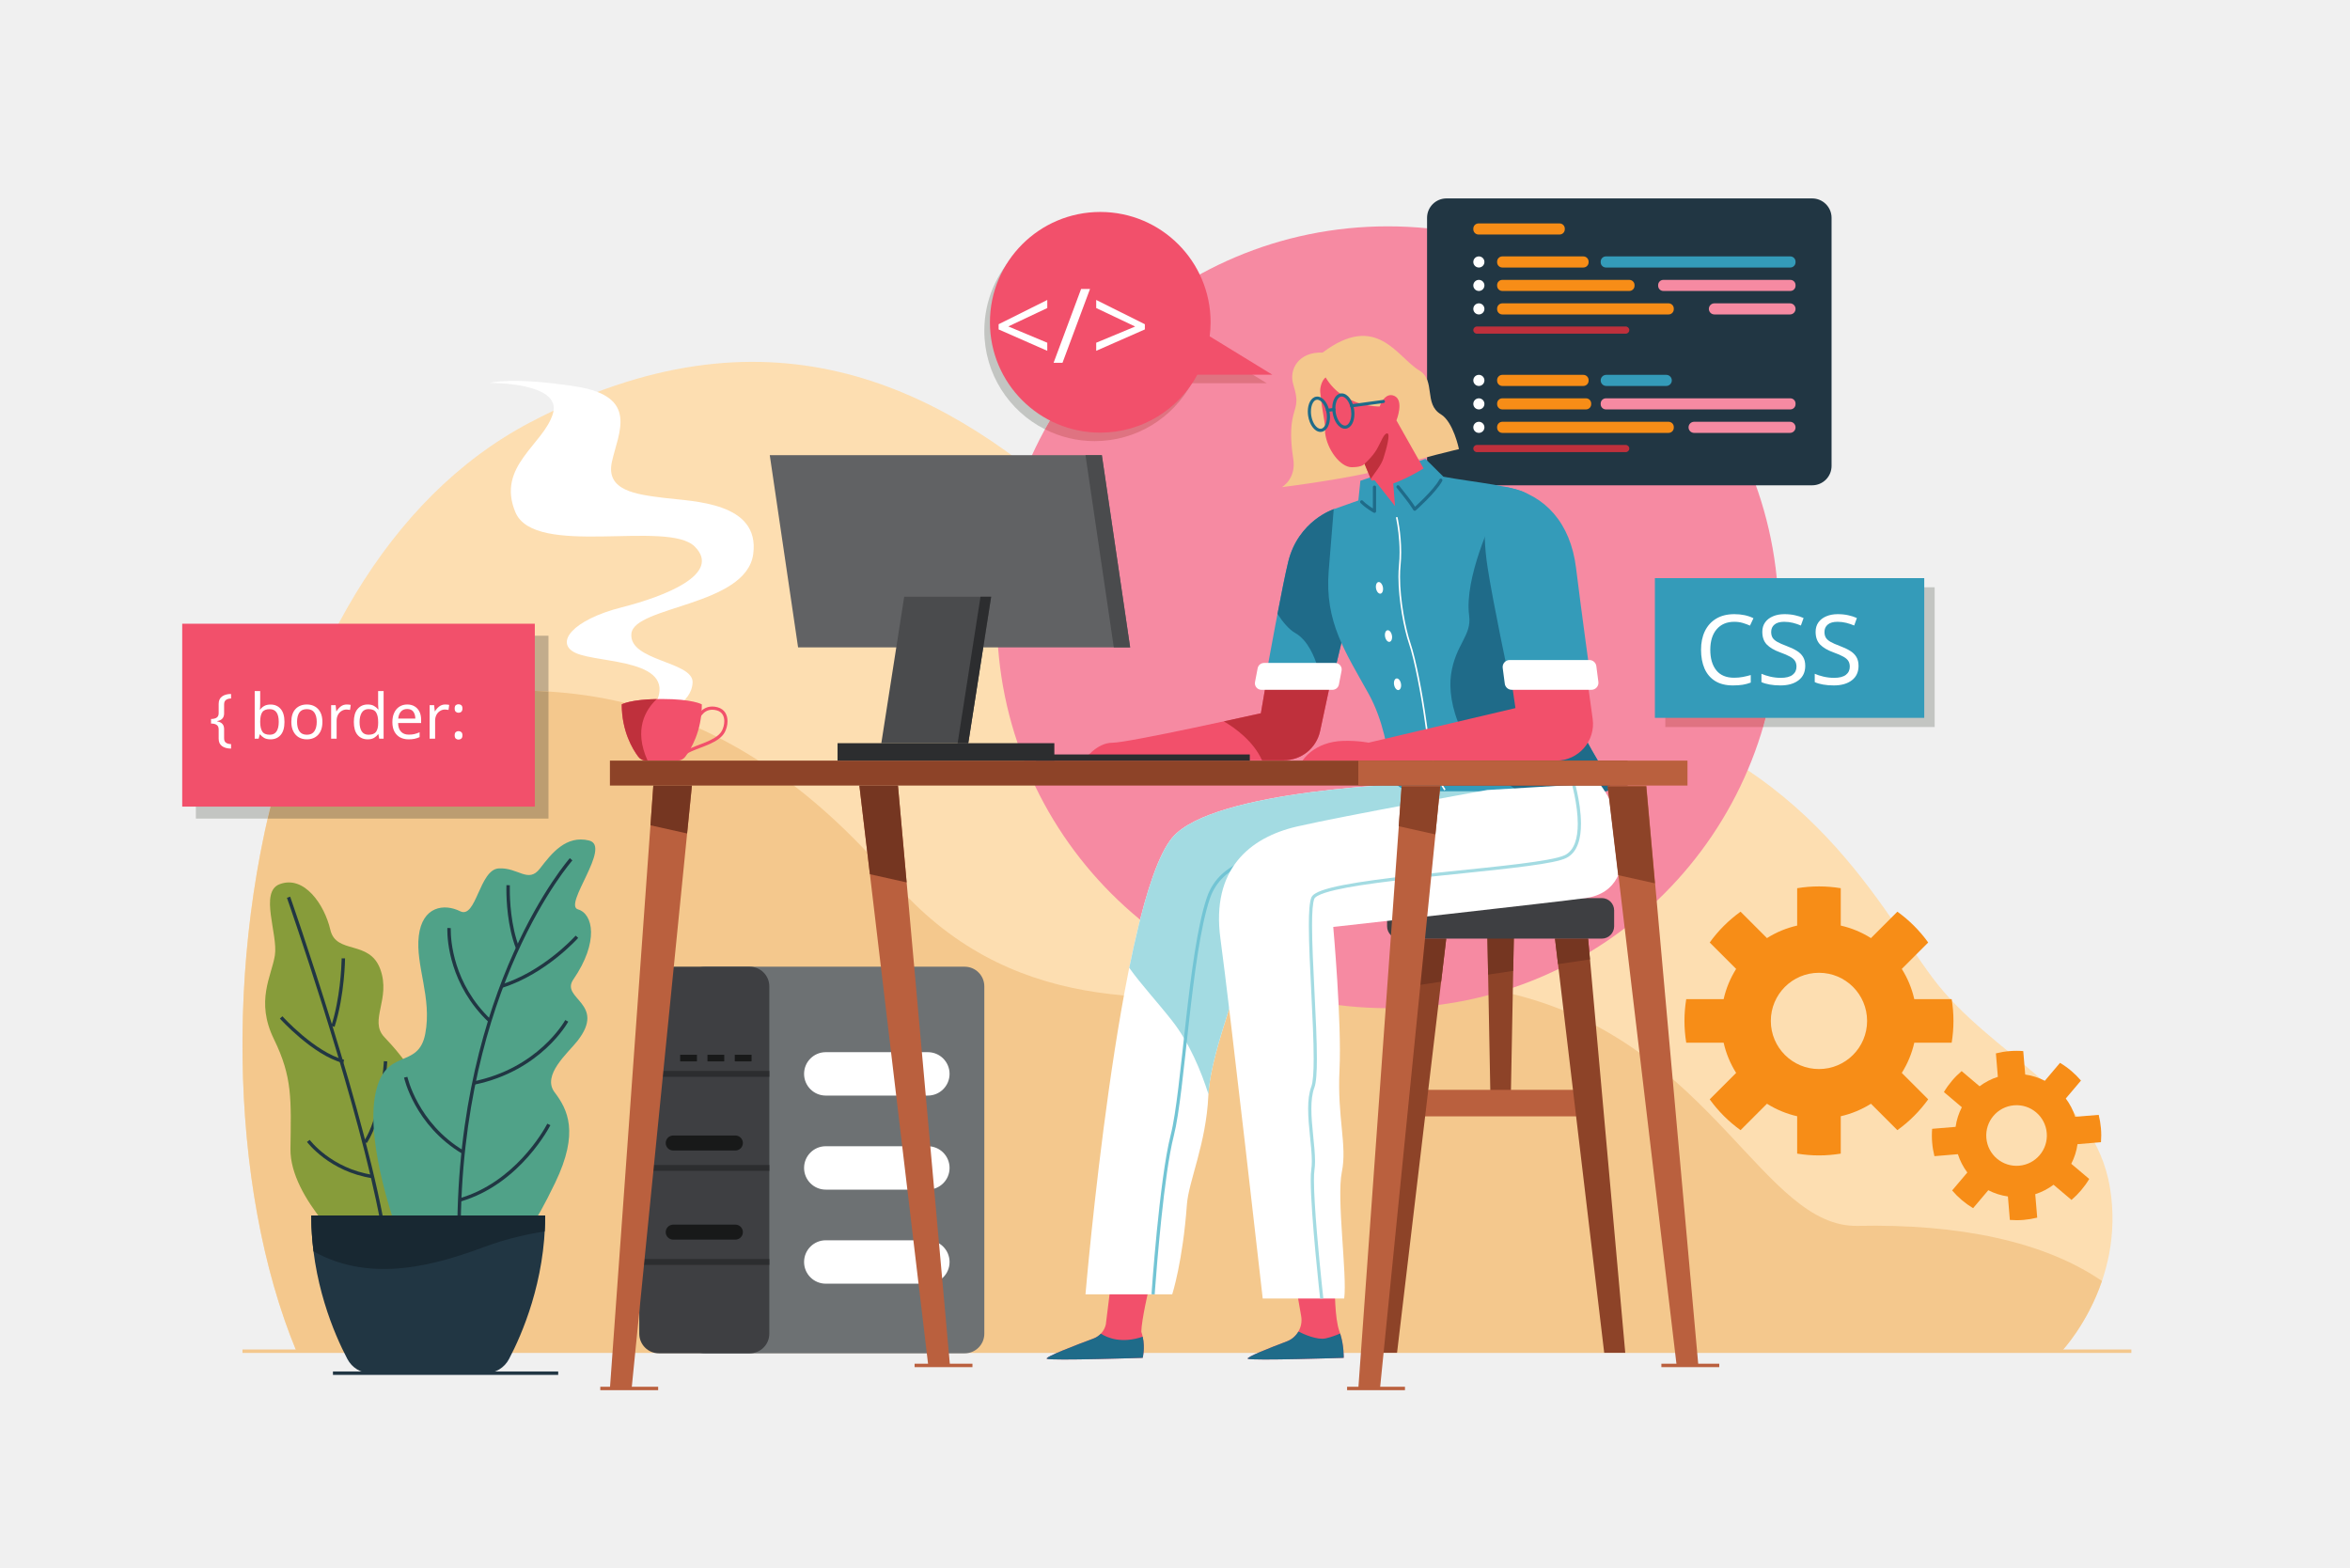
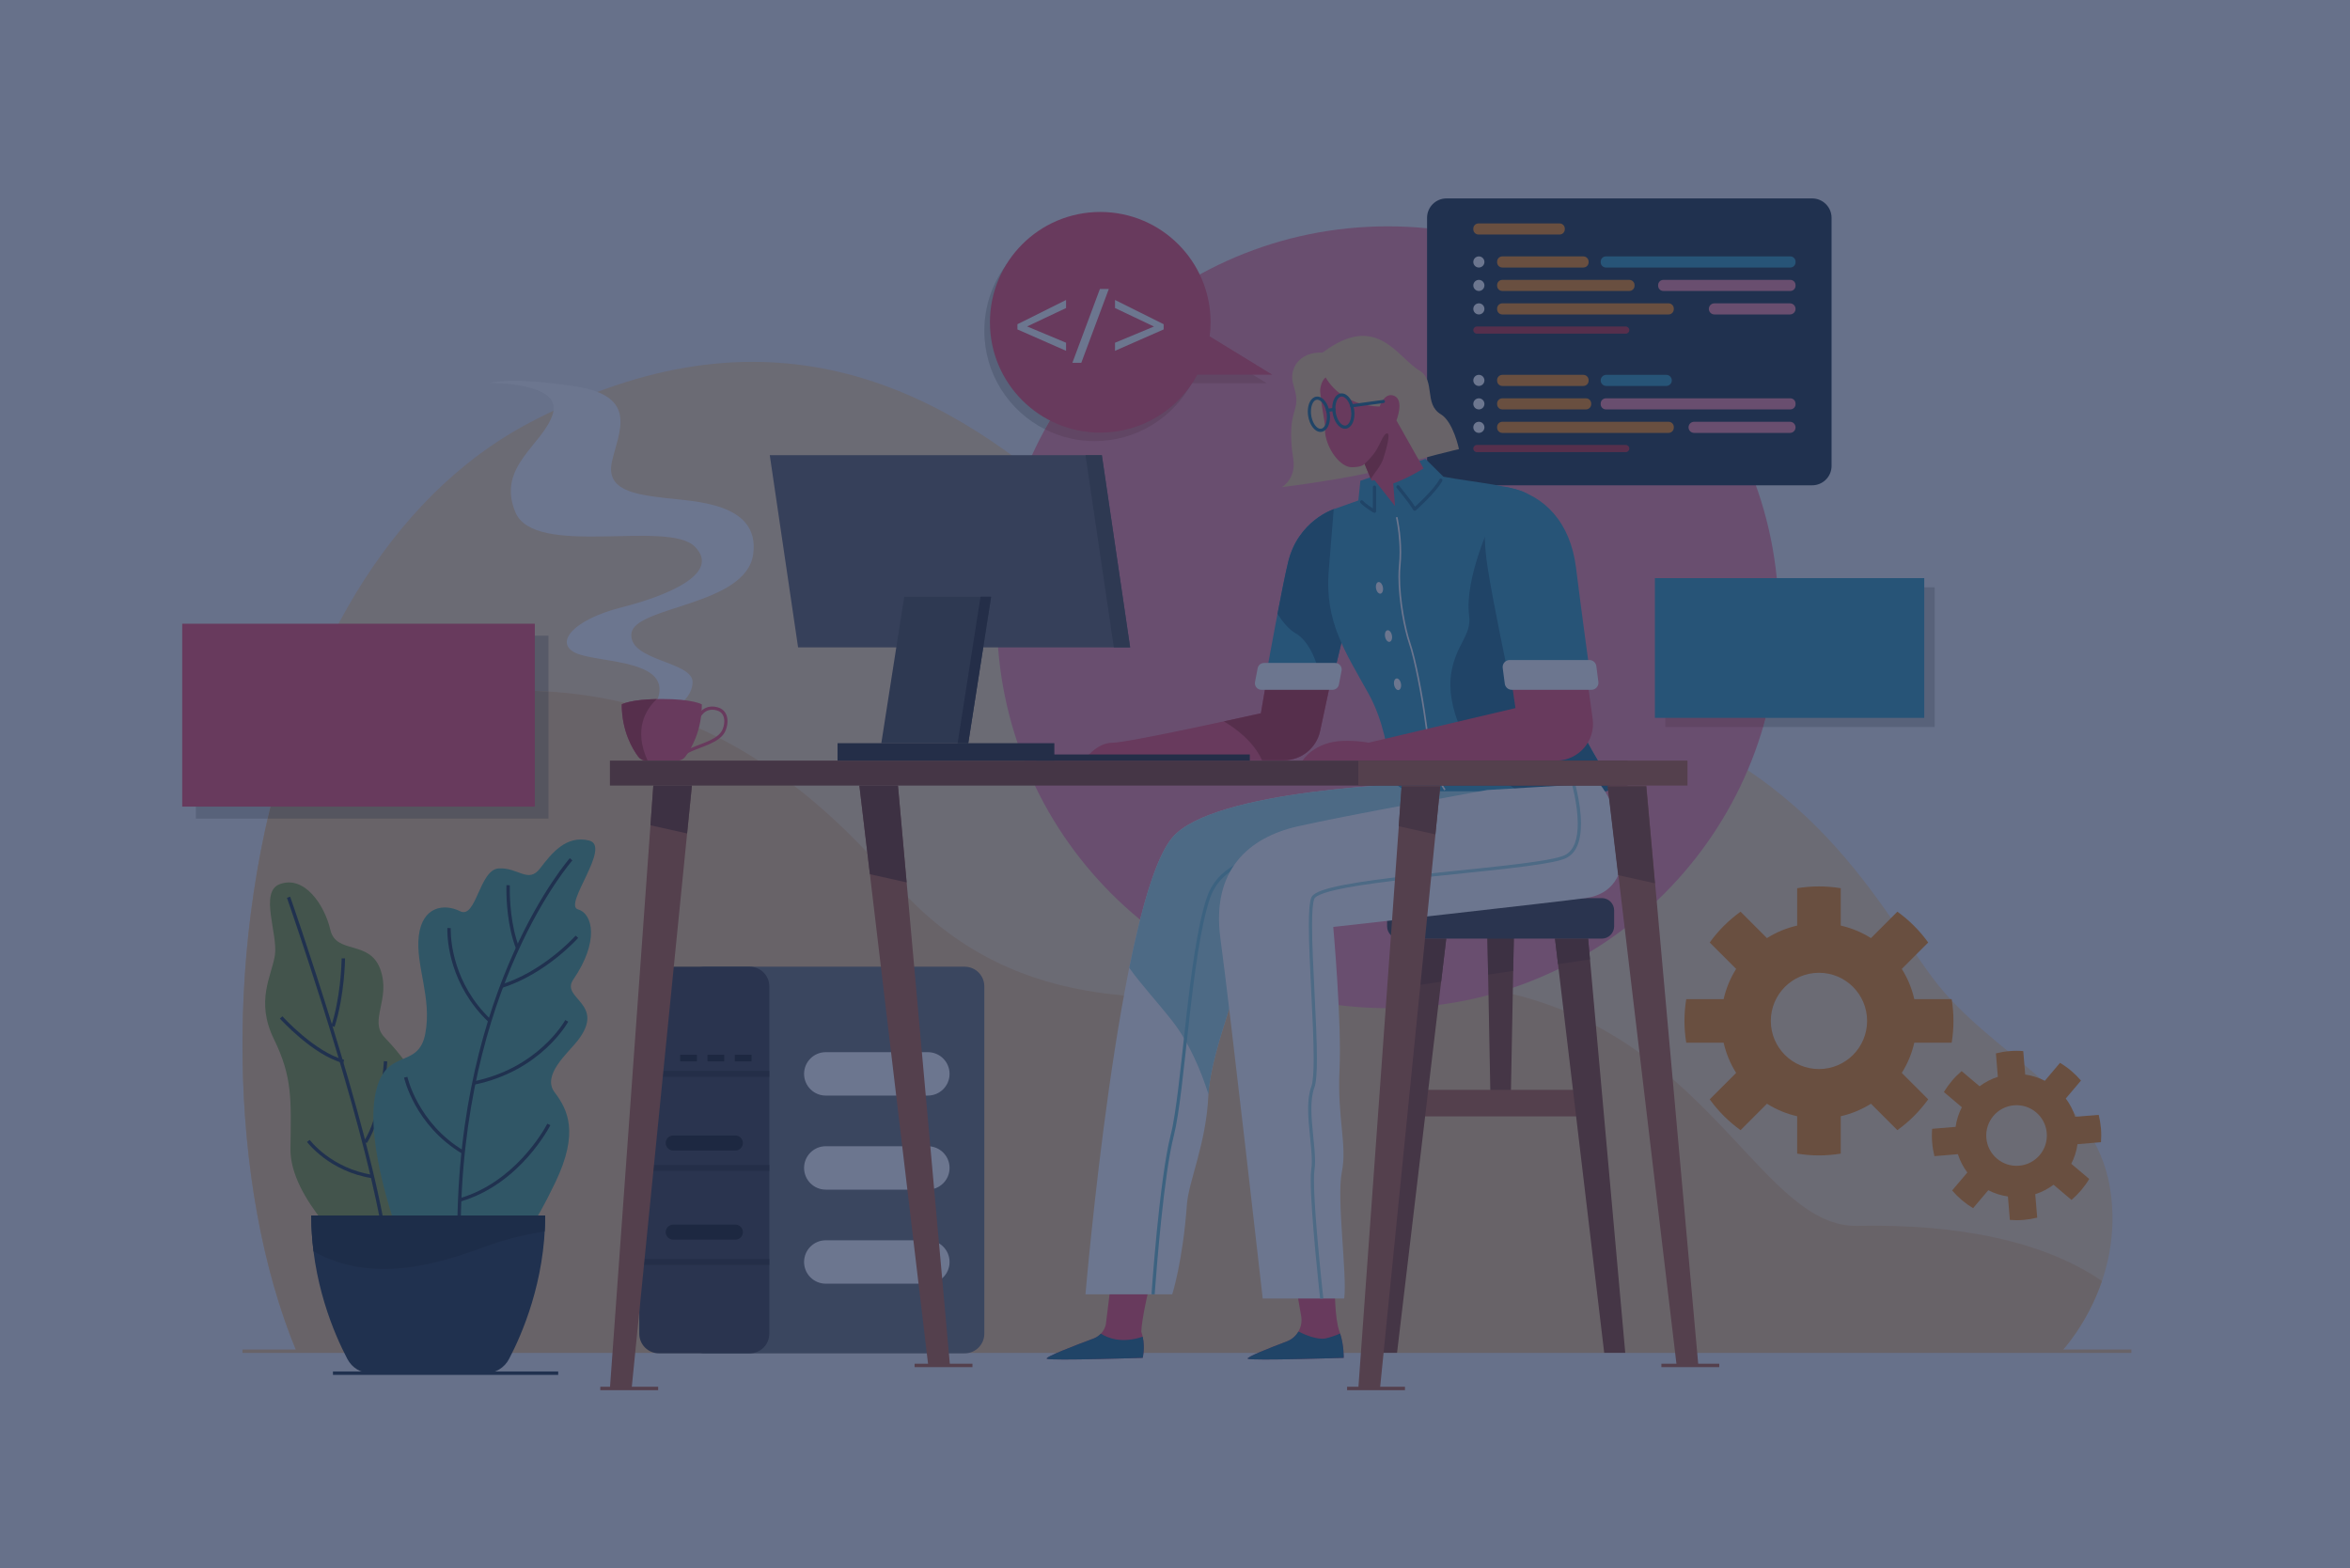
<svg xmlns="http://www.w3.org/2000/svg" viewBox="0 0 1000 667" width="1000" height="667">
  <style>
		tspan { white-space:pre }
		.shp0 { fill: #fddeb1 } 
		.shp1 { fill: #f4c88d } 
		.shp2 { fill: #f68aa2 } 
		.shp3 { fill: #213643 } 
		.shp4 { fill: #f78d17 } 
		.shp5 { fill: #349bb9 } 
		.shp6 { fill: #ffffff } 
		.shp7 { fill: #bf303c } 
		.shp8 { fill: #8d4328 } 
		.shp9 { fill: #ba603e } 
		.shp10 { fill: #753621 } 
		.shp11 { fill: #3e3f42 } 
		.shp12 { fill: #f2506b } 
		.shp13 { fill: #1f6b89 } 
		.shp14 { fill: #a3dbe2 } 
		.shp15 { fill: #72c4d4 } 
		.shp16 { fill: #6d7173 } 
		.shp17 { fill: #2c2d2f } 
		.shp18 { fill: #181919 } 
		.shp19 { fill: #879c3a } 
		.shp20 { fill: #50a288 } 
		.shp21 { fill: #182832 } 
		.shp22 { fill: #c3c5c2 } 
		.shp23 { fill: #df7381 } 
		.txt24 { font-size: 33px;fill: #ffffff;font-family: "' Open  Sans'" } 
		.shp25 { fill: #616264 } 
		.shp26 { fill: #4a4b4d } 
- 		.txt27 { font-size: 31px;fill: #ffffff;font-weight: 400;font-family: "AbrilFatface-Regular", "Abril Fatface" } 
- 		.shp28 { fill: #c2ac8c } 
- 		.shp29 { fill: #bc9d71 } 
- 		.txt30 { font-size: 20px;fill: #ffffff;font-family: "' Open  Sans'" } 
+ 		.shp27 { fill: #c2ac8c } 
+ 		.shp28 { fill: #bc9d71 } 
+ 		.shp29 { opacity: 0.659;fill: #202f55 } 
	</style>
  <g id="g10">
    <g id="g12">
      <path id="path18" class="shp0" d="M126.14 574.95L877.31 574.95C877.31 574.95 904.68 546.34 897.84 505.29C890.99 464.24 847.21 449.19 822.58 416.35C797.95 383.51 766.48 316.7 667.97 297.43C569.45 278.16 513.17 265.22 455.8 214.22C398.42 163.23 325.56 127.24 225.62 179.71C102.42 244.41 78.25 459.55 126.14 574.95Z" />
      <path id="path20" class="shp1" d="M894.45 545.07C869.84 528.26 833.82 520.72 790.47 521.62C750.49 522.44 729.14 446.01 647.28 423.9C618.04 416 585.31 418.81 551.83 421.61C491.57 426.66 428.84 431.71 379.54 374.37C309.09 292.43 229.9 275.83 124.15 311.95C94.59 399.27 97.23 505.28 126.14 574.95L877.31 574.95C877.31 574.95 888.11 563.65 894.45 545.07Z" />
      <path id="path22" class="shp1" d="M103.18 575.68L906.96 575.68L906.96 574.22L103.18 574.22L103.18 575.68Z" />
      <path id="path24" class="shp2" d="M756.9 262.65C756.9 354.52 682.42 428.99 590.56 428.99C498.69 428.99 424.22 354.52 424.22 262.65C424.22 170.79 498.69 96.31 590.56 96.31C682.42 96.31 756.9 170.79 756.9 262.65" />
      <path id="path26" class="shp3" d="M771.13 206.5L615.51 206.5C610.96 206.5 607.26 202.81 607.26 198.25L607.26 92.68C607.26 88.13 610.96 84.43 615.51 84.43L771.13 84.43C775.69 84.43 779.39 88.13 779.39 92.68L779.39 198.25C779.39 202.81 775.69 206.5 771.13 206.5Z" />
      <path id="path28" class="shp4" d="M663.65 99.79L629.17 99.79C627.94 99.79 626.94 98.8 626.94 97.57L626.94 97.29C626.94 96.06 627.94 95.07 629.17 95.07L663.65 95.07C664.88 95.07 665.87 96.06 665.87 97.29L665.87 97.57C665.87 98.8 664.88 99.79 663.65 99.79Z" />
      <path id="path30" class="shp4" d="M673.77 113.83L639.29 113.83C638.07 113.83 637.07 112.83 637.07 111.61L637.07 111.33C637.07 110.1 638.07 109.1 639.29 109.1L673.77 109.1C675 109.1 676 110.1 676 111.33L676 111.61C676 112.83 675 113.83 673.77 113.83" />
      <path id="path32" class="shp5" d="M761.84 113.83L683.37 113.83C682.14 113.83 681.14 112.83 681.14 111.61L681.14 111.33C681.14 110.1 682.14 109.1 683.37 109.1L761.84 109.1C763.07 109.1 764.06 110.1 764.06 111.33L764.06 111.61C764.06 112.83 763.07 113.83 761.84 113.83" />
      <path id="path34" class="shp4" d="M693.32 123.81L639.29 123.81C638.07 123.81 637.07 122.82 637.07 121.59L637.07 121.31C637.07 120.08 638.07 119.09 639.29 119.09L693.32 119.09C694.55 119.09 695.55 120.08 695.55 121.31L695.55 121.59C695.55 122.82 694.55 123.81 693.32 123.81Z" />
      <path id="path36" class="shp2" d="M761.84 123.81L707.81 123.81C706.58 123.81 705.59 122.82 705.59 121.59L705.59 121.31C705.59 120.08 706.58 119.09 707.81 119.09L761.84 119.09C763.07 119.09 764.06 120.08 764.06 121.31L764.06 121.59C764.06 122.82 763.07 123.81 761.84 123.81Z" />
      <path id="path38" class="shp4" d="M710.03 133.8L639.29 133.8C638.07 133.8 637.07 132.81 637.07 131.58L637.07 131.3C637.07 130.07 638.07 129.07 639.29 129.07L710.03 129.07C711.26 129.07 712.25 130.07 712.25 131.3L712.25 131.58C712.25 132.81 711.26 133.8 710.03 133.8Z" />
      <path id="path40" class="shp2" d="M761.7 133.8L729.53 133.8C728.23 133.8 727.17 132.74 727.17 131.44C727.17 130.13 728.23 129.07 729.53 129.07L761.7 129.07C763.01 129.07 764.06 130.13 764.06 131.44C764.06 132.74 763.01 133.8 761.7 133.8Z" />
      <path id="path42" class="shp6" d="M631.67 111.47C631.67 112.77 630.61 113.83 629.31 113.83C628 113.83 626.94 112.77 626.94 111.47C626.94 110.16 628 109.1 629.31 109.1C630.61 109.1 631.67 110.16 631.67 111.47Z" />
      <path id="path44" class="shp6" d="M631.67 121.45C631.67 122.76 630.61 123.81 629.31 123.81C628 123.81 626.94 122.76 626.94 121.45C626.94 120.15 628 119.09 629.31 119.09C630.61 119.09 631.67 120.15 631.67 121.45Z" />
      <path id="path46" class="shp6" d="M631.67 131.44C631.67 132.74 630.61 133.8 629.31 133.8C628 133.8 626.94 132.74 626.94 131.44C626.94 130.13 628 129.07 629.31 129.07C630.61 129.07 631.67 130.13 631.67 131.44Z" />
      <path id="path48" class="shp7" d="M691.81 141.98L628.46 141.98C627.63 141.98 626.94 141.3 626.94 140.46C626.94 139.62 627.63 138.94 628.46 138.94L691.81 138.94C692.64 138.94 693.32 139.62 693.32 140.46C693.32 141.3 692.64 141.98 691.81 141.98Z" />
      <path id="path50" class="shp4" d="M673.77 164.23L639.29 164.23C638.07 164.23 637.07 163.23 637.07 162.01L637.07 161.72C637.07 160.5 638.07 159.5 639.29 159.5L673.77 159.5C675 159.5 676 160.5 676 161.72L676 162.01C676 163.23 675 164.23 673.77 164.23" />
      <path id="path52" class="shp5" d="M709.05 164.23L683.51 164.23C682.2 164.23 681.14 163.17 681.14 161.86C681.14 160.56 682.2 159.5 683.51 159.5L709.05 159.5C710.35 159.5 711.41 160.56 711.41 161.86C711.41 163.17 710.35 164.23 709.05 164.23Z" />
      <path id="path54" class="shp4" d="M674.89 174.21L639.29 174.21C638.07 174.21 637.07 173.22 637.07 171.99L637.07 171.71C637.07 170.48 638.07 169.49 639.29 169.49L674.89 169.49C676.11 169.49 677.11 170.48 677.11 171.71L677.11 171.99C677.11 173.22 676.11 174.21 674.89 174.21Z" />
      <path id="path56" class="shp2" d="M761.84 174.21L683.37 174.21C682.14 174.21 681.14 173.22 681.14 171.99L681.14 171.71C681.14 170.48 682.14 169.49 683.37 169.49L761.84 169.49C763.07 169.49 764.06 170.48 764.06 171.71L764.06 171.99C764.06 173.22 763.07 174.21 761.84 174.21" />
      <path id="path58" class="shp4" d="M710.03 184.2L639.29 184.2C638.07 184.2 637.07 183.2 637.07 181.98L637.07 181.7C637.07 180.47 638.07 179.47 639.29 179.47L710.03 179.47C711.26 179.47 712.25 180.47 712.25 181.7L712.25 181.98C712.25 183.2 711.26 184.2 710.03 184.2Z" />
      <path id="path60" class="shp2" d="M761.7 184.2L720.89 184.2C719.59 184.2 718.53 183.14 718.53 181.84C718.53 180.53 719.59 179.47 720.89 179.47L761.7 179.47C763.01 179.47 764.06 180.53 764.06 181.84C764.06 183.14 763.01 184.2 761.7 184.2Z" />
      <path id="path62" class="shp6" d="M631.67 161.86C631.67 163.17 630.61 164.23 629.31 164.23C628 164.23 626.94 163.17 626.94 161.86C626.94 160.56 628 159.5 629.31 159.5C630.61 159.5 631.67 160.56 631.67 161.86Z" />
      <path id="path64" class="shp6" d="M631.67 171.85C631.67 173.16 630.61 174.21 629.31 174.21C628 174.21 626.94 173.16 626.94 171.85C626.94 170.55 628 169.49 629.31 169.49C630.61 169.49 631.67 170.55 631.67 171.85Z" />
      <path id="path66" class="shp6" d="M631.67 181.84C631.67 183.14 630.61 184.2 629.31 184.2C628 184.2 626.94 183.14 626.94 181.84C626.94 180.53 628 179.47 629.31 179.47C630.61 179.47 631.67 180.53 631.67 181.84Z" />
      <path id="path68" class="shp7" d="M691.81 192.38L628.46 192.38C627.63 192.38 626.94 191.7 626.94 190.86C626.94 190.02 627.63 189.34 628.46 189.34L691.81 189.34C692.64 189.34 693.32 190.02 693.32 190.86C693.32 191.7 692.64 192.38 691.81 192.38Z" />
      <path id="path70" class="shp8" d="M642.92 466.07L634.21 466.07L632.86 394.42L644.27 394.42L642.92 466.07" />
      <path id="path72" class="shp9" d="M676.65 475.02L600.48 475.02L600.48 463.74L676.65 463.74L676.65 475.02Z" />
      <path id="path74" class="shp8" d="M661.7 399.39L682.64 575.63L691.6 575.63L675.79 399.39L661.7 399.39Z" />
      <path id="path76" class="shp8" d="M615.42 399.39L594.49 575.63L585.53 575.63L601.34 399.39L615.42 399.39Z" />
      <path id="path78" class="shp10" d="M644.27 394.42L632.86 394.42L633.24 414.72L643.91 413.12L644.27 394.42Z" />
      <path id="path80" class="shp10" d="M613.25 417.72L615.42 399.39L601.34 399.39L599.51 419.78L613.25 417.72Z" />
      <path id="path82" class="shp10" d="M675.79 399.39L661.7 399.39L662.99 410.26L676.58 408.23L675.79 399.39Z" />
      <path id="path84" class="shp11" d="M681.62 399.39L595.5 399.39C592.6 399.39 590.25 397.04 590.25 394.14L590.25 387.4C590.25 384.5 592.6 382.15 595.5 382.15L681.62 382.15C684.52 382.15 686.87 384.5 686.87 387.4L686.87 394.14C686.87 397.04 684.52 399.39 681.62 399.39Z" />
      <path id="path86" class="shp12" d="M568.03 547.78C568.03 547.78 567.89 560.89 569.95 566.44C572 572 571.78 577.78 571.78 577.78C571.78 577.78 532.57 579.06 531 578.17C529.99 577.6 540.13 573.6 547.56 570.79C551.92 569.14 554.49 564.62 553.69 560.03L551.56 547.78L568.03 547.78" />
      <path id="path88" class="shp12" d="M489 547.78C489 547.78 485.72 561.65 485.67 566.67C487.67 572.44 486.25 577.78 486.25 577.78C486.25 577.78 447.05 579.06 445.47 578.17C444.3 577.51 458.13 572.23 465.34 569.55C467.97 568.57 469.93 566.33 470.56 563.59L472.52 547.78L489 547.78" />
      <path id="path90" class="shp1" d="M562.81 150.03C552.61 149.6 548.37 157.23 550.33 163.56C552.99 172.11 551.02 172.69 549.94 178.51C548.86 184.32 549.7 191.23 550.33 195.27C551.67 203.77 545.5 207.28 545.5 207.28C545.5 207.28 576.18 203.47 590.56 199.17C604.94 194.86 620.83 191.1 620.83 191.1C620.83 191.1 618.47 179.49 613.11 176.27C605.77 171.85 611.04 161.91 604 157.67C594.33 151.83 585.87 132.69 562.81 150.03Z" />
      <path id="path92" class="shp5" d="M567.54 216.67C567.54 216.67 552.46 221.5 548.17 239.07C545.47 250.14 539.34 284.22 539.34 284.22L568.25 284.22C568.25 284.22 575.16 255.99 577.35 244C579.53 232.01 573.75 217.63 567.54 216.67" />
      <path id="path94" class="shp12" d="M566.65 288.21L561.75 311.07C560.19 318.33 553.77 323.51 546.35 323.51L461.3 323.51C461.3 323.51 466.45 316.03 473.39 316.04C480.32 316.04 536.54 303.5 536.54 303.5L539.16 288.21L566.65 288.21" />
      <path id="path96" class="shp7" d="M539.16 288.21L536.54 303.5C536.54 303.5 529.84 305 520.79 306.95C525.67 309.83 533.36 315.38 537.03 323.51L546.35 323.51C553.77 323.51 560.19 318.33 561.75 311.07L566.65 288.21L539.16 288.21" />
      <path id="path98" class="shp13" d="M567.54 216.67C567.54 216.67 552.46 221.5 548.17 239.07C547.02 243.76 545.26 252.59 543.61 261.21C545.87 264.69 548.48 267.83 551.2 269.38C556.57 272.43 559.46 279.66 560.81 284.22L568.25 284.22C568.25 284.22 575.16 255.99 577.35 244C579.53 232.01 573.75 217.63 567.54 216.67" />
      <path id="path100" class="shp6" d="M567.02 293.52L536.78 293.52C535.03 293.52 533.72 291.93 534.05 290.21L535.17 284.35C535.42 283.04 536.57 282.09 537.9 282.09L568.14 282.09C569.89 282.09 571.21 283.68 570.88 285.4L569.75 291.26C569.5 292.57 568.35 293.52 567.02 293.52Z" />
      <path id="path102" class="shp6" d="M604.02 333.33C604.02 333.33 516.23 335.62 498.82 356.44C476.07 383.64 461.91 550.75 461.91 550.75L498.82 550.75C498.82 550.75 503.31 536.86 505.07 512.49C505.78 502.67 513.28 486.58 514.19 466.18C515.11 445.78 530.77 412.84 531.83 394.42C531.83 394.42 668.44 388.89 672.89 371.11C677.33 353.33 668.67 330.33 668.67 330.33L604.02 333.33Z" />
      <path id="path104" class="shp14" d="M498.82 434.41C506.15 443.75 511.1 455.79 514.24 465.58C515.42 445.13 530.78 412.66 531.83 394.42C531.83 394.42 668.44 388.89 672.89 371.11C677.33 353.33 668.67 330.33 668.67 330.33L604.02 333.33C604.02 333.33 516.23 335.62 498.82 356.44C491.87 364.75 485.72 386.13 480.53 411.81C485.56 418.92 492.03 425.77 498.82 434.41Z" />
      <path id="path106" class="shp15" d="M559.45 363.79C559.43 363.78 555.08 363.06 549.02 363.06C543.16 363.06 535.71 363.73 528.99 366.41C522.28 369.09 516.27 373.84 513.55 381.93C509.48 393.99 506.85 414.54 504.61 434.47C502.38 454.39 500.54 473.7 498.15 483C495.73 492.5 493.7 509.39 492.26 523.95C490.83 538.51 490 550.7 490 550.7L491.36 550.79C491.36 550.79 491.41 550.04 491.51 548.67C491.86 543.88 492.81 531.64 494.19 518.55C495.57 505.46 497.39 491.5 499.48 483.34C501.91 473.81 503.73 454.54 505.97 434.62C508.2 414.72 510.85 394.17 514.84 382.36C517.43 374.73 523.03 370.28 529.5 367.68C535.96 365.1 543.27 364.42 549.02 364.43C551.99 364.43 554.55 364.6 556.37 364.78C557.27 364.87 557.99 364.96 558.48 365.03C558.97 365.09 559.23 365.14 559.23 365.14L559.45 363.79" />
      <path id="path108" class="shp5" d="M669.35 299.63L669.35 299.62C662.83 263.57 653.4 213.76 650.43 210.59C647.06 207 625.84 205.06 614.2 202.83C609.27 197.94 606.59 195.27 606.59 195.27L578.89 204.56L578.02 212.96L567.54 216.67C567.54 216.67 566.18 232.96 565.39 243.1C563.72 264.58 572.37 277.17 582.36 295.16C588.53 306.27 590.8 319.51 591.63 328C592.11 332.95 596.29 336.7 601.26 336.7L682.68 336.7C691.92 336.7 672.63 317.76 669.35 299.63Z" />
      <path id="path110" class="shp13" d="M669.35 299.62C665.01 275.62 659.38 245.55 655.23 227.17L635.46 220.06C635.46 220.06 622.97 245.82 625.17 262C626.33 270.54 619.22 274.31 617.44 287.18C615.86 298.64 621.06 321.33 646.35 336.7L682.68 336.7C691.92 336.7 672.63 317.76 669.35 299.63L669.35 299.62" />
      <path id="path112" class="shp12" d="M583.6 204.51L584.97 204.38L593.62 215.34L592.88 205.72C599.46 203.36 605.77 199.32 605.77 199.32L594.23 178.89C594.23 178.89 597.61 170.47 593.41 168.49C589.21 166.52 587.09 172.97 587.09 172.97C587.09 172.97 571.64 173.38 564.11 160.61C562.54 161.71 561.62 164.9 561.8 166.81C562.69 176.27 564.17 180 563.87 184.09C564.67 191.35 570.45 198.81 575.18 198.81C579.92 198.81 580.65 197.35 580.65 197.35L583.6 204.51" />
      <path id="path114" class="shp13" d="M565.17 175.75L564.51 175.85C564.59 176.39 564.63 176.93 564.63 177.44C564.63 178.86 564.33 180.12 563.86 181C563.38 181.89 562.78 182.36 562.14 182.44L561.92 182.45C561.55 182.45 561.17 182.33 560.76 182.07C559.53 181.31 558.32 179.24 557.96 176.68C557.88 176.14 557.85 175.61 557.85 175.09C557.84 173.67 558.14 172.41 558.61 171.53C559.09 170.64 559.69 170.17 560.33 170.09L560.55 170.08C560.92 170.08 561.31 170.2 561.71 170.46C562.94 171.22 564.15 173.29 564.51 175.85L565.17 175.75L565.83 175.66C565.55 173.76 564.89 172.08 563.98 170.84C563.52 170.22 563.01 169.7 562.43 169.34C561.86 168.97 561.22 168.75 560.55 168.75C560.42 168.75 560.29 168.75 560.16 168.77C558.96 168.93 558.03 169.78 557.43 170.91C556.83 172.04 556.51 173.49 556.51 175.09C556.51 175.67 556.55 176.27 556.64 176.87C556.92 178.77 557.59 180.45 558.49 181.69C558.95 182.31 559.47 182.83 560.04 183.2C560.61 183.56 561.26 183.79 561.92 183.79C562.05 183.79 562.18 183.78 562.31 183.76C563.51 183.6 564.44 182.75 565.04 181.63C565.64 180.49 565.96 179.04 565.96 177.44C565.96 176.86 565.92 176.27 565.83 175.66L565.17 175.75" />
      <path id="path116" class="shp13" d="M575.57 174.4L574.91 174.49C574.99 175.04 575.03 175.57 575.03 176.08C575.03 177.5 574.73 178.76 574.26 179.64C573.78 180.53 573.18 181 572.54 181.08L572.33 181.09C571.96 181.09 571.57 180.97 571.16 180.72C569.94 179.95 568.72 177.88 568.36 175.33C568.29 174.78 568.25 174.25 568.25 173.73C568.25 172.31 568.54 171.06 569.01 170.17C569.49 169.29 570.09 168.82 570.73 168.74L570.95 168.72C571.32 168.72 571.71 168.84 572.11 169.1C573.34 169.87 574.55 171.93 574.91 174.49L575.57 174.4L576.23 174.3C575.95 172.4 575.29 170.73 574.38 169.48C573.92 168.86 573.41 168.35 572.83 167.98C572.26 167.61 571.62 167.39 570.95 167.39C570.82 167.39 570.69 167.4 570.56 167.41C569.36 167.57 568.43 168.42 567.84 169.55C567.23 170.68 566.92 172.13 566.91 173.73C566.91 174.31 566.96 174.91 567.05 175.52C567.32 177.41 567.99 179.09 568.89 180.34C569.35 180.96 569.87 181.47 570.44 181.84C571.02 182.21 571.66 182.43 572.33 182.43C572.45 182.43 572.58 182.42 572.71 182.4C573.91 182.25 574.84 181.39 575.44 180.27C576.04 179.14 576.36 177.68 576.36 176.08C576.36 175.51 576.32 174.91 576.23 174.3L575.57 174.4" />
      <path id="path118" class="shp13" d="M565.02 175.24L567.68 174.9C568.05 174.85 568.3 174.51 568.26 174.15C568.21 173.78 567.87 173.53 567.51 173.57L564.85 173.92C564.49 173.97 564.23 174.3 564.27 174.67C564.32 175.03 564.66 175.29 565.02 175.24" />
      <path id="path120" class="shp13" d="M575.27 173.33L588.77 171.48C589.13 171.43 589.39 171.1 589.33 170.73C589.29 170.37 588.95 170.11 588.58 170.16L575.09 172.01C574.73 172.06 574.47 172.4 574.52 172.77C574.57 173.13 574.91 173.39 575.27 173.33" />
      <path id="path122" class="shp7" d="M588.67 195.07C590.03 190.83 591.77 184.41 590.29 184.41C588.81 184.41 587.63 188.23 585.75 191.38C583.88 194.54 580.65 197.35 580.65 197.35L583.3 203.77C584.99 201.18 587.73 198.05 588.67 195.07" />
      <path id="path124" class="shp6" d="M594 220.14C594 220.14 594.09 220.55 594.24 221.3C594.69 223.56 595.57 228.84 595.57 234.95C595.57 236.77 595.5 238.65 595.31 240.55C595.15 242.1 595.08 243.74 595.08 245.46C595.08 255.53 597.49 267.84 599.53 273.79C601.88 280.64 604.83 296.17 606.25 306.68C607.68 317.21 609.77 329.32 614.57 336.31L615.14 335.92C610.47 329.16 608.34 317.1 606.93 306.58C605.5 296.04 602.56 280.52 600.18 273.57C598.17 267.72 595.76 255.42 595.77 245.46C595.77 243.76 595.83 242.14 595.99 240.62C596.18 238.69 596.26 236.79 596.26 234.95C596.26 226.71 594.67 220 594.66 219.99L594 220.14" />
      <path id="path126" class="shp5" d="M642.08 207.47C657.4 210.72 668.28 222.42 670.65 241.62C673.02 260.82 676.81 288.21 676.81 288.21L642.08 288.21C642.08 288.21 635.42 257.03 633.01 241.39C630.59 225.74 630.82 205.08 642.08 207.47Z" />
      <path id="path128" class="shp12" d="M674.86 285.09L677.73 305.88C679.03 315.27 671.73 323.65 662.24 323.65L554.27 323.65C554.27 323.65 559.12 315.6 571.58 315.25C577.98 315.08 582.36 316.02 582.36 316.02L644.87 301.3L642.5 285.09L674.86 285.09" />
      <path id="path130" class="shp6" d="M680.5 333.33C680.5 333.33 689.11 342.89 690.44 360.44C691.06 368.53 688.67 380.22 674.67 382.15C661.79 383.92 567.34 394.42 567.34 394.42C567.34 394.42 571 435 570 455.33C569 475.67 573.33 487.33 571 498.67C568.67 510 573.33 542.41 572 552.54L537.33 552.54C537.33 552.54 523.33 428.79 519.33 399.39C515.33 370 531.67 356.33 552 351.67C572.33 347 632.86 336.15 632.86 336.15L680.5 333.33Z" />
      <path id="path132" class="shp14" d="M668.01 330.54C668.02 330.54 668.07 330.7 668.16 331.01C668.8 333.14 671.4 342.29 671.39 350.52C671.4 353.5 671.05 356.36 670.19 358.69C669.32 361.03 667.97 362.82 665.92 363.85C664.61 364.51 661.92 365.2 658.31 365.85C645.63 368.16 621.46 370.2 600.08 372.59C589.39 373.79 579.4 375.08 571.85 376.54C568.08 377.27 564.92 378.04 562.57 378.88C561.39 379.3 560.42 379.74 559.66 380.21C558.9 380.69 558.33 381.21 558.03 381.88C557.61 382.92 557.36 384.46 557.19 386.47C557.02 388.48 556.96 390.94 556.96 393.76C556.96 409.12 559.01 434.86 559.01 450.45C559.01 453.29 558.94 455.8 558.78 457.83C558.62 459.85 558.36 461.41 558.03 462.29C557 465.04 556.66 468.31 556.66 471.79C556.66 479.28 558.22 487.81 558.22 494.07C558.22 495.39 558.15 496.6 557.99 497.68C557.83 498.77 557.76 500.31 557.76 502.21C557.76 516.74 561.76 552.6 561.76 552.61L563.12 552.46C563.12 552.45 562.87 550.22 562.49 546.63C561.37 535.88 559.13 512.97 559.13 502.21C559.13 500.34 559.2 498.84 559.34 497.88C559.52 496.71 559.59 495.44 559.59 494.07C559.58 487.61 558.02 479.11 558.03 471.79C558.03 468.4 558.37 465.27 559.31 462.77C559.73 461.65 559.98 460.03 560.14 457.94C560.31 455.85 560.38 453.32 560.38 450.45C560.38 434.77 558.32 409.02 558.32 393.76C558.32 390.97 558.39 388.53 558.55 386.58C558.71 384.64 558.98 383.17 559.3 382.41C559.41 382.12 559.85 381.66 560.67 381.2C562.19 380.34 564.88 379.47 568.36 378.67C580.59 375.85 602.73 373.64 622.97 371.56C633.09 370.51 642.74 369.5 650.46 368.45C654.33 367.93 657.71 367.39 660.44 366.84C663.17 366.28 665.23 365.72 666.53 365.07C668.96 363.86 670.53 361.72 671.47 359.16C672.42 356.6 672.76 353.61 672.76 350.52C672.76 340.8 669.33 330.16 669.32 330.12L668.02 330.54" />
      <path id="path134" class="shp13" d="M594.36 207.57C594.36 207.57 594.77 208.09 595.44 208.93C596.1 209.77 597.02 210.92 598.02 212.2C599 213.46 599.86 214.67 600.46 215.56C600.76 216.01 601 216.38 601.17 216.63C601.33 216.89 601.42 217.03 601.42 217.03C601.52 217.2 601.7 217.31 601.9 217.34C602.1 217.37 602.3 217.31 602.45 217.18C602.46 217.17 604.61 215.28 607.08 212.77C609.56 210.26 612.36 207.18 613.71 204.66C613.89 204.32 613.77 203.91 613.43 203.73C613.1 203.55 612.69 203.68 612.51 204.01C611.31 206.27 608.55 209.35 606.11 211.81C604.89 213.05 603.75 214.13 602.91 214.91C602.49 215.3 602.15 215.61 601.91 215.83C601.68 216.04 601.55 216.15 601.55 216.15L602 216.67L602.58 216.31C602.57 216.29 601.12 213.94 599.09 211.36C597.09 208.8 595.42 206.72 595.42 206.71C595.19 206.42 594.76 206.37 594.46 206.61C594.17 206.85 594.12 207.28 594.36 207.57" />
      <path id="path136" class="shp13" d="M584.21 207.28L584.21 217.56L584.89 217.56L585.22 216.96L585.09 216.88C584.47 216.53 581.78 214.93 579.93 213.07C579.66 212.8 579.23 212.8 578.96 213.07C578.69 213.34 578.69 213.77 578.96 214.04C581.28 216.36 584.53 218.14 584.56 218.15C584.77 218.27 585.03 218.27 585.24 218.14C585.45 218.02 585.57 217.8 585.57 217.56L585.57 207.28C585.57 206.9 585.27 206.6 584.89 206.6C584.51 206.6 584.21 206.9 584.21 207.28Z" />
      <path id="path138" class="shp6" d="M588.47 249.86C588.72 251.23 588.27 252.45 587.47 252.6C586.67 252.75 585.81 251.77 585.55 250.41C585.3 249.05 585.74 247.82 586.55 247.67C587.35 247.52 588.21 248.5 588.47 249.86Z" />
      <path id="path140" class="shp6" d="M592.31 270.37C592.56 271.73 592.12 272.96 591.31 273.11C590.51 273.26 589.65 272.28 589.39 270.92C589.14 269.56 589.58 268.33 590.39 268.18C591.19 268.03 592.05 269.01 592.31 270.37Z" />
      <path id="path142" class="shp6" d="M596.15 290.88C596.41 292.24 595.96 293.47 595.15 293.62C594.35 293.77 593.49 292.79 593.24 291.43C592.98 290.07 593.43 288.84 594.23 288.69C595.04 288.54 595.89 289.52 596.15 290.88Z" />
      <path id="path144" class="shp6" d="M677.2 293.52L643.29 293.52C641.79 293.52 640.52 292.4 640.33 290.91L639.45 284.22C639.22 282.43 640.61 280.84 642.42 280.84L676.32 280.84C677.82 280.84 679.09 281.95 679.29 283.44L680.16 290.14C680.4 291.93 679 293.52 677.2 293.52Z" />
      <path id="path146" class="shp13" d="M571.78 577.78C571.78 577.78 571.97 572.65 570.28 567.42C568.58 568.16 566.33 569.01 564.08 569.5C560.55 570.27 554.91 567.78 552.51 566.59C551.42 568.47 549.71 569.98 547.56 570.79C540.13 573.6 529.99 577.6 531 578.17C532.57 579.06 571.78 577.78 571.78 577.78" />
      <path id="path148" class="shp13" d="M468.44 567.49C467.58 568.39 466.53 569.1 465.34 569.55C458.13 572.23 444.3 577.51 445.47 578.17C447.05 579.06 486.25 577.78 486.25 577.78C486.25 577.78 487.34 573.68 486.26 568.78C477.36 571.81 471.31 569.32 468.44 567.49" />
      <path id="path150" class="shp16" d="M410.49 575.86L299.97 575.86C295.35 575.86 291.61 572.12 291.61 567.49L291.61 419.7C291.61 415.08 295.35 411.34 299.97 411.34L410.49 411.34C415.11 411.34 418.86 415.08 418.86 419.7L418.86 567.49C418.86 572.12 415.11 575.86 410.49 575.86Z" />
      <path id="path152" class="shp11" d="M319 575.86L280.4 575.86C275.78 575.86 272.03 572.12 272.03 567.49L272.03 419.7C272.03 415.08 275.78 411.34 280.4 411.34L319 411.34C323.62 411.34 327.37 415.08 327.37 419.7L327.37 567.49C327.37 572.12 323.62 575.86 319 575.86" />
      <path id="path154" class="shp6" d="M394.83 466.18L351.39 466.18C346.29 466.18 342.16 462.05 342.16 456.94C342.16 451.84 346.29 447.71 351.39 447.71L394.83 447.71C399.94 447.71 404.07 451.84 404.07 456.94C404.07 462.05 399.94 466.18 394.83 466.18Z" />
      <path id="path156" class="shp6" d="M394.83 506.2L351.39 506.2C346.29 506.2 342.16 502.07 342.16 496.97C342.16 491.86 346.29 487.73 351.39 487.73L394.83 487.73C399.94 487.73 404.07 491.86 404.07 496.97C404.07 502.07 399.94 506.2 394.83 506.2Z" />
      <path id="path158" class="shp6" d="M394.83 546.22L351.39 546.22C346.29 546.22 342.16 542.09 342.16 536.99C342.16 531.89 346.29 527.75 351.39 527.75L394.83 527.75C399.94 527.75 404.07 531.89 404.07 536.99C404.07 542.09 399.94 546.22 394.83 546.22" />
      <path id="path160" class="shp17" d="M272.03 458.2L327.37 458.2L327.37 455.69L272.03 455.69L272.03 458.2Z" />
      <path id="path162" class="shp17" d="M272.03 498.22L327.37 498.22L327.37 495.71L272.03 495.71L272.03 498.22Z" />
      <path id="path164" class="shp17" d="M272.03 538.24L327.37 538.24L327.37 535.73L272.03 535.73L272.03 538.24Z" />
      <path id="path166" class="shp18" d="M296.57 451.63L289.43 451.63L289.43 448.81L296.57 448.81L296.57 451.63Z" />
      <path id="path168" class="shp18" d="M308.19 451.63L301.05 451.63L301.05 448.81L308.19 448.81L308.19 451.63Z" />
      <path id="path170" class="shp18" d="M319.81 451.63L312.67 451.63L312.67 448.81L319.81 448.81L319.81 451.63Z" />
      <path id="path172" class="shp18" d="M312.93 489.55L286.47 489.55C284.71 489.55 283.28 488.13 283.28 486.36C283.28 484.6 284.71 483.17 286.47 483.17L312.93 483.17C314.69 483.17 316.12 484.6 316.12 486.36C316.12 488.13 314.69 489.55 312.93 489.55Z" />
      <path id="path174" class="shp18" d="M312.93 527.47L286.47 527.47C284.71 527.47 283.28 526.05 283.28 524.28C283.28 522.52 284.71 521.09 286.47 521.09L312.93 521.09C314.69 521.09 316.12 522.52 316.12 524.28C316.12 526.05 314.69 527.47 312.93 527.47Z" />
      <path id="path176" fill-rule="evenodd" class="shp4" d="M830.5 443.68L814.59 443.68C813.54 448.31 811.72 452.64 809.27 456.53L820.51 467.78C816.88 472.83 812.45 477.26 807.39 480.89L796.15 469.65C792.25 472.1 787.92 473.92 783.3 474.97L783.3 490.88C780.28 491.37 777.19 491.64 774.03 491.64C770.87 491.64 767.77 491.37 764.75 490.88L764.75 474.97C760.13 473.92 755.8 472.1 751.9 469.65L740.66 480.89C735.61 477.26 731.17 472.83 727.54 467.78L738.78 456.53C736.33 452.64 734.51 448.31 733.46 443.68L717.55 443.68C717.06 440.66 716.79 437.57 716.79 434.41C716.79 431.25 717.06 428.15 717.55 425.14L733.46 425.14C734.51 420.51 736.33 416.18 738.78 412.28L727.54 401.04C731.17 395.99 735.61 391.56 740.66 387.93L751.9 399.17C755.8 396.71 760.13 394.89 764.75 393.84L764.75 377.94C767.77 377.44 770.87 377.18 774.03 377.18C777.19 377.18 780.28 377.44 783.3 377.94L783.3 393.84C787.92 394.89 792.25 396.71 796.15 399.17L807.39 387.93C812.45 391.56 816.88 395.99 820.51 401.04L809.27 412.28C811.72 416.18 813.54 420.51 814.59 425.14L830.5 425.14C830.99 428.15 831.26 431.25 831.26 434.41C831.26 437.57 830.99 440.66 830.5 443.68ZM794.51 434.41C794.51 423.1 785.34 413.93 774.03 413.93C762.71 413.93 753.54 423.1 753.54 434.41C753.54 445.72 762.71 454.89 774.03 454.89C785.34 454.89 794.51 445.72 794.51 434.41Z" />
      <path id="path178" fill-rule="evenodd" class="shp4" d="M884.05 486.85C883.64 489.81 882.72 492.62 881.39 495.2L889.03 501.66C887.02 505.02 884.47 508.03 881.49 510.58L873.85 504.12C871.53 505.86 868.91 507.23 866.06 508.14L866.9 518.12C865.03 518.58 863.1 518.91 861.12 519.08C859.14 519.25 857.18 519.24 855.26 519.09L854.43 509.11C851.47 508.69 848.65 507.78 846.08 506.45L839.62 514.09C836.26 512.08 833.24 509.53 830.7 506.55L837.16 498.91C835.42 496.59 834.05 493.97 833.14 491.12L823.16 491.96C822.69 490.09 822.36 488.16 822.2 486.18C822.03 484.2 822.03 482.24 822.19 480.32L832.17 479.49C832.58 476.53 833.5 473.71 834.83 471.14L827.19 464.68C829.2 461.32 831.75 458.3 834.73 455.76L842.37 462.22C844.69 460.48 847.31 459.11 850.15 458.2L849.32 448.22C851.19 447.75 853.11 447.42 855.1 447.26C857.08 447.09 859.03 447.09 860.96 447.25L861.79 457.23C864.75 457.64 867.56 458.56 870.14 459.89L876.6 452.25C879.96 454.26 882.97 456.81 885.52 459.79L879.06 467.43C880.8 469.75 882.17 472.37 883.08 475.21L893.06 474.38C893.53 476.25 893.85 478.17 894.02 480.16C894.19 482.14 894.18 484.09 894.03 486.02L884.05 486.85ZM870.96 482.09C870.37 474.99 864.13 469.72 857.03 470.32C849.93 470.91 844.66 477.15 845.26 484.25C845.85 491.35 852.09 496.62 859.19 496.02C866.29 495.43 871.56 489.19 870.96 482.09Z" />
      <path id="path180" class="shp19" d="M119 376.23C129.49 372.27 138.1 384.99 140.57 395.64C143.04 406.29 157.2 399.75 161.82 412.39C166.44 425.04 156.94 434.14 163.47 441.21C170.01 448.27 194.62 472.6 183.83 518.06L150.73 533.83C150.73 533.83 123.32 510.1 123.6 488.88C123.87 467.66 124.51 458.45 116.56 442.16C108.62 425.87 115.56 415.43 116.97 406.5C118.38 397.58 110.26 379.52 119 376.23" />
      <path id="path182" class="shp3" d="M122.1 382.02C122.1 382.02 122.62 383.51 123.55 386.22C130.07 405.18 156.57 483.95 163.35 528.69L164.79 528.47C156.99 477.07 123.47 381.56 123.47 381.54L122.1 382.02Z" />
      <path id="path184" class="shp3" d="M145.38 407.78C145.38 407.78 145.38 408.01 145.37 408.46C145.29 411.58 144.72 424.88 140.99 436.5L142.37 436.94C146.72 423.37 146.83 407.83 146.83 407.79L145.38 407.78Z" />
      <path id="path186" class="shp3" d="M119.1 433.41C119.12 433.43 122.59 437.29 127.68 441.58C132.77 445.87 139.46 450.61 146.06 452.36L146.43 450.96C140.22 449.32 133.62 444.7 128.61 440.47C126.11 438.36 123.99 436.35 122.51 434.87C121.77 434.13 121.19 433.52 120.79 433.1C120.59 432.89 120.44 432.72 120.34 432.61L120.18 432.44L119.1 433.41" />
      <path id="path188" class="shp3" d="M163.34 451.55C163.34 451.55 163.33 451.91 163.28 452.56C163.11 454.84 162.6 460.72 161.33 467.23C160.06 473.73 158 480.87 154.86 485.6L156.07 486.4C159.88 480.65 162.02 471.99 163.26 464.73C164.49 457.48 164.79 451.64 164.79 451.63L163.34 451.55" />
      <path id="path190" class="shp3" d="M130.63 485.9C130.69 485.97 140.15 498.62 158.54 501.36L158.75 499.93C149.85 498.6 143.11 494.87 138.58 491.47C136.32 489.77 134.61 488.15 133.48 486.96C132.91 486.37 132.49 485.88 132.21 485.54C132.06 485.38 131.96 485.25 131.89 485.16L131.82 485.06L131.79 485.03L130.63 485.9" />
      <path id="path192" class="shp20" d="M169.6 525.38C169.6 525.38 155.09 487.25 159.83 465.03C164.02 445.37 177.97 455.32 180.95 439.94C183.93 424.57 176.71 410.78 178.21 398.23C179.71 385.69 188.93 384.32 195.81 387.74C202.68 391.16 203.95 369.99 212.23 369.52C220.5 369.04 224.79 376.05 229.76 369.57C234.73 363.1 240.87 355.26 250.67 357.65C260.47 360.05 239.51 385.1 245.95 386.95C252.38 388.81 254.99 400.73 243.96 416.8C238.31 425.02 258.32 426.9 245.68 442.98C241.65 448.1 230.46 457.49 236.01 464.79C241.56 472.09 246.53 481.89 236.29 503.17C226.43 523.67 223.76 524.18 223.76 524.18L169.6 525.38" />
      <path id="path194" class="shp3" d="M242.48 365.15C242.41 365.23 194.59 419.39 194.59 524.81L196.04 524.81C196.04 472.33 207.94 432.64 219.83 406.07C225.78 392.79 231.72 382.79 236.18 376.11C238.4 372.77 240.26 370.27 241.55 368.6C242.2 367.76 242.71 367.14 243.05 366.72C243.22 366.52 243.35 366.36 243.44 366.26L243.57 366.11L242.48 365.15" />
      <path id="path196" class="shp3" d="M215.51 376.63C215.51 376.63 215.48 377.3 215.48 378.46C215.49 382.82 215.86 394.09 219.58 403.65L220.93 403.13C217.33 393.89 216.93 382.72 216.94 378.46C216.94 377.89 216.94 377.45 216.95 377.14C216.96 376.84 216.96 376.69 216.96 376.69L215.51 376.63" />
      <path id="path198" class="shp3" d="M244.96 398.12L244.81 398.28C243.3 399.94 230.35 413.6 213.26 418.93L213.69 420.32C232.4 414.45 246 399.12 246.04 399.08L244.96 398.12" />
      <path id="path200" class="shp3" d="M190.37 394.85C190.37 394.86 190.35 395.17 190.35 395.73C190.35 399.99 191.31 419.15 207.92 434.91L208.92 433.86C192.74 418.51 191.8 399.8 191.81 395.73C191.81 395.46 191.81 395.26 191.81 395.13C191.82 394.99 191.82 394.93 191.82 394.93L190.37 394.85" />
      <path id="path202" class="shp3" d="M240.54 434.04L240.51 434.09C240.19 434.65 237.2 439.79 230.91 445.46C224.62 451.14 215.03 457.36 201.49 460.13L201.78 461.55C216.06 458.64 226.07 451.94 232.5 445.98C238.93 440.02 241.78 434.78 241.81 434.73L240.54 434.04" />
      <path id="path204" class="shp3" d="M171.94 458.52C171.96 458.61 176.37 478.8 196.72 490.93L197.46 489.69C187.56 483.79 181.53 475.91 177.98 469.5C176.2 466.3 175.04 463.47 174.33 461.44C173.97 460.42 173.73 459.61 173.58 459.05C173.5 458.78 173.44 458.56 173.41 458.42C173.37 458.28 173.36 458.21 173.36 458.21L171.94 458.52" />
      <path id="path206" class="shp3" d="M232.9 478.13C232.9 478.13 232.86 478.22 232.76 478.4C231.34 481.09 218.91 503.18 195.41 509.92L195.81 511.31C208.71 507.6 218.3 499.46 224.66 492.27C231.03 485.08 234.18 478.83 234.2 478.79L232.9 478.13" />
      <path id="path208" class="shp3" d="M141.68 585.03L237.53 585.03L237.53 583.57L141.68 583.57L141.68 585.03Z" />
      <path id="path210" class="shp3" d="M132.44 517.2C132.44 545.23 142.36 567.92 147.81 578.25C149.78 582 153.57 584.3 157.66 584.3L206.77 584.3C210.86 584.3 214.65 582 216.62 578.25C222.06 567.92 231.99 545.23 231.99 517.2L132.44 517.2Z" />
      <path id="path212" class="shp21" d="M133.41 532.47C158.45 546.55 186.65 537.78 206.1 530.57C215.86 526.95 225.02 525.03 231.77 524C231.9 521.77 231.99 519.51 231.99 517.2L132.44 517.2C132.44 522.5 132.79 527.6 133.41 532.47Z" />
      <path id="path214" class="shp6" d="M282.75 303.13C282.75 303.13 294.29 299.5 294.72 290.44C295.14 281.37 267.47 281.39 268.68 269.61C269.89 257.82 317.56 257.89 320.52 235.75C323.48 213.61 294.83 213.39 282.75 211.88C270.66 210.37 257.67 208.86 260.39 196.47C263.11 184.08 272.17 168.67 244.98 164.44C217.79 160.21 208.42 162.93 208.42 162.93C208.42 162.93 239.24 162.63 235.31 175.92C231.38 189.22 211.14 198.28 219.3 217.92C227.45 237.56 284.12 220.99 295.67 232.6C307.22 244.21 283.08 253.73 264.62 258.41C243.59 263.74 235.84 273.64 244.98 277.85C255.05 282.48 289.86 280.11 278.37 300.66L282.75 303.13Z" />
      <path id="path216" class="shp12" d="M281.61 297.43C268.4 297.43 264.57 299.71 264.57 299.71C264.57 311.14 269.21 318.8 271.6 321.98C272.39 323.03 273.58 323.65 274.86 323.65L281.61 323.65L288.36 323.65C289.64 323.65 290.84 323.03 291.62 321.98C294.01 318.8 298.65 311.14 298.65 299.71C298.65 299.71 294.83 297.43 281.61 297.43Z" />
      <path id="path218" class="shp12" d="M297.21 306.86L297.23 306.82C297.31 306.57 297.76 305.32 298.71 304.17C299.66 303.02 301.03 302 303.08 302C303.66 302 304.3 302.08 305 302.27C306.24 302.62 306.99 303.24 307.49 304.04C307.99 304.83 308.21 305.83 308.21 306.88C308.21 308.36 307.76 309.92 307.18 310.98C306.53 312.17 305.36 313.19 303.88 314.07C301.66 315.41 298.8 316.42 296.2 317.42C294.91 317.93 293.68 318.42 292.62 318.97C291.56 319.53 290.66 320.12 290.04 320.89L291.1 321.75C291.65 321.05 292.81 320.34 294.29 319.69C296.5 318.69 299.4 317.76 302.05 316.56C304.69 315.35 307.13 313.89 308.38 311.63C309.08 310.36 309.57 308.63 309.58 306.88C309.58 305.65 309.32 304.39 308.66 303.31C307.99 302.23 306.89 301.37 305.36 300.95C304.55 300.73 303.79 300.63 303.08 300.63C300.36 300.63 298.52 302.14 297.43 303.57C296.34 305.02 295.92 306.42 295.9 306.47L297.21 306.86" />
      <path id="path220" class="shp7" d="M279.49 297.45C267.99 297.68 264.57 299.71 264.57 299.71C264.57 311.14 269.21 318.8 271.6 321.98C272.39 323.03 273.58 323.65 274.86 323.65L275.57 323.65C269.57 310.42 274.66 301.99 279.49 297.45Z" />
      <path id="path222" class="shp9" d="M365.69 334.26L395 581L404.24 581L382.11 334.26L365.69 334.26" />
      <path id="path224" class="shp9" d="M278.01 334.26L259.54 590.81L268.78 590.81L294.43 334.26L278.01 334.26" />
      <path id="path226" class="shp9" d="M596.48 334.26L578.01 590.81L587.24 590.81L612.9 334.26L596.48 334.26" />
      <path id="path228" class="shp9" d="M684.15 334.26L713.46 581L722.7 581L700.57 334.26L684.15 334.26" />
      <path id="path230" class="shp9" d="M255.44 591.53L280.07 591.53L280.07 590.08L255.44 590.08L255.44 591.53Z" />
      <path id="path232" class="shp9" d="M389.19 581.73L413.81 581.73L413.81 580.27L389.19 580.27L389.19 581.73Z" />
      <path id="path234" class="shp9" d="M573.23 591.53L597.86 591.53L597.86 590.08L573.23 590.08L573.23 591.53Z" />
      <path id="path236" class="shp9" d="M706.97 581.73L731.6 581.73L731.6 580.27L706.97 580.27L706.97 581.73Z" />
      <path id="path238" class="shp8" d="M692.6 334.26L259.54 334.26L259.54 323.65L692.6 323.65L692.6 334.26Z" />
      <path id="path240" class="shp10" d="M276.8 351.17L292.39 354.65L294.43 334.26L278.01 334.26L276.8 351.17" />
      <path id="path242" class="shp10" d="M382.11 334.26L365.69 334.26L370.17 371.99L385.8 375.47L382.11 334.26" />
      <path id="path244" class="shp8" d="M595.2 351.57L610.8 355.05L612.84 334.65L596.42 334.65L595.2 351.57Z" />
      <path id="path246" class="shp8" d="M700.52 334.65L684.1 334.65L688.58 372.39L704.21 375.87L700.52 334.65Z" />
      <path id="path248" class="shp9" d="M718.08 334.26L578.01 334.26L578.01 323.65L718.08 323.65L718.08 334.26Z" />
      <path id="path250" class="shp22" d="M444.67 182.68C429.36 174.95 418.86 159.08 418.86 140.75C418.86 114.82 439.88 93.8 465.81 93.8C483.75 93.8 499.33 103.87 507.24 118.65C480.99 133.87 459.29 156.06 444.67 182.68" />
      <path id="path252" class="shp23" d="M465.81 187.7C458.2 187.7 451.02 185.89 444.67 182.68C459.29 156.06 480.99 133.87 507.24 118.65C510.76 125.24 512.75 132.76 512.75 140.75C512.75 142.78 512.61 144.77 512.36 146.73L539.03 163.06L507.12 163.06C499.19 177.73 483.66 187.7 465.81 187.7" />
      <path id="path254" class="shp12" d="M541.42 159.44L514.76 143.11C515.01 141.15 515.15 139.16 515.15 137.14C515.15 111.21 494.13 90.19 468.2 90.19C442.27 90.19 421.25 111.21 421.25 137.14C421.25 163.07 442.27 184.09 468.2 184.09C486.05 184.09 501.58 174.12 509.52 159.44L541.42 159.44" />
      <g id="g256">
-         <text id="tspan258" style="transform: matrix(1.333,0,0,1.333,422.737,154.376)">
+         <text id="tspan258" style="transform: matrix(1.333,0,0,1.333,430.737,154.376)">
          <tspan x="0" y="0" class="txt24">&lt;/&gt;</tspan>
        </text>
      </g>
      <path id="path262" class="shp25" d="M480.91 275.46L339.61 275.46L327.56 193.67L468.87 193.67L480.91 275.46" />
      <path id="path264" class="shp26" d="M480.91 275.46L473.96 275.46L461.91 193.67L468.87 193.67L480.91 275.46Z" />
      <path id="path266" class="shp26" d="M412.03 316.23L375.03 316.23L384.77 253.91L421.77 253.91L412.03 316.23Z" />
      <path id="path268" class="shp17" d="M412.03 316.23L407.5 316.23L417.24 253.91L421.77 253.91L412.03 316.23Z" />
      <path id="path270" class="shp17" d="M448.66 323.65L356.41 323.65L356.41 316.23L448.66 316.23L448.66 323.65Z" />
      <path id="path272" class="shp17" d="M531.83 323.65L440.84 323.65L440.84 321.03L531.83 321.03L531.83 323.65Z" />
      <path id="path274" class="shp22" d="M823.26 309.35L750.25 309.35C754.58 294.53 756.9 278.86 756.9 262.65C756.9 258.36 756.73 254.11 756.41 249.9L823.26 249.9L823.26 309.35" />
      <path id="path276" class="shp23" d="M750.25 309.35L708.65 309.35L708.65 249.9L756.41 249.9C756.73 254.11 756.9 258.36 756.9 262.65C756.9 278.86 754.58 294.53 750.25 309.35Z" />
      <path id="path278" class="shp5" d="M818.83 305.45L704.21 305.45L704.21 246L818.83 246L818.83 305.45Z" />
      <g id="g280">
-         <text id="CSS " style="transform: matrix(1.333,0,0,1.333,721.325,291.24)">
-           <tspan x="0" y="0" class="txt27">CSS</tspan>
-         </text>
+         <text id=" " style="transform: matrix(1.333,0,0,1.333,721.325,291.24)">
+ 				</text>
      </g>
      <path id="path286" class="shp22" d="M113.88 348.32L83.35 348.32L83.35 270.5L141.41 270.5C129.29 294.44 120.17 320.86 113.88 348.32Z" />
-       <path id="path288" class="shp28" d="M113.89 348.32L113.88 348.32C120.17 320.86 129.29 294.44 141.41 270.5L233.39 270.5L233.39 294.25C229.2 293.99 224.96 293.87 220.68 293.87C190.96 293.87 159 300.04 124.15 311.95C120.14 323.77 116.73 335.95 113.89 348.32" />
-       <path id="path290" class="shp29" d="M233.39 348.32L113.89 348.32C116.73 335.95 120.14 323.77 124.15 311.95C159 300.04 190.96 293.87 220.68 293.87C224.96 293.87 229.2 293.99 233.39 294.25L233.39 348.32Z" />
+       <path id="path288" class="shp27" d="M113.89 348.32L113.88 348.32C120.17 320.86 129.29 294.44 141.41 270.5L233.39 270.5L233.39 294.25C229.2 293.99 224.96 293.87 220.68 293.87C190.96 293.87 159 300.04 124.15 311.95C120.14 323.77 116.73 335.95 113.89 348.32" />
+       <path id="path290" class="shp28" d="M233.39 348.32L113.89 348.32C116.73 335.95 120.14 323.77 124.15 311.95C159 300.04 190.96 293.87 220.68 293.87C224.96 293.87 229.2 293.99 233.39 294.25L233.39 348.32Z" />
      <path id="path292" class="shp12" d="M227.58 343.22L77.54 343.22L77.54 265.4L227.58 265.4L227.58 343.22Z" />
      <g id="g294">
-         <text id="{ border: " style="transform: matrix(1.333,0,0,1.333,89.053,314.328)">
-           <tspan x="0" y="0" class="txt30">{ border:</tspan>
-         </text>
+         <text id=" " style="transform: matrix(1.333,0,0,1.333,99.053,317.328)">
+ 				</text>
      </g>
    </g>
+     <path id="Layer 1" class="shp29" d="M-25 -10L1295 -10L1295 711L-25 711L-25 -10Z" />
  </g>
</svg>
